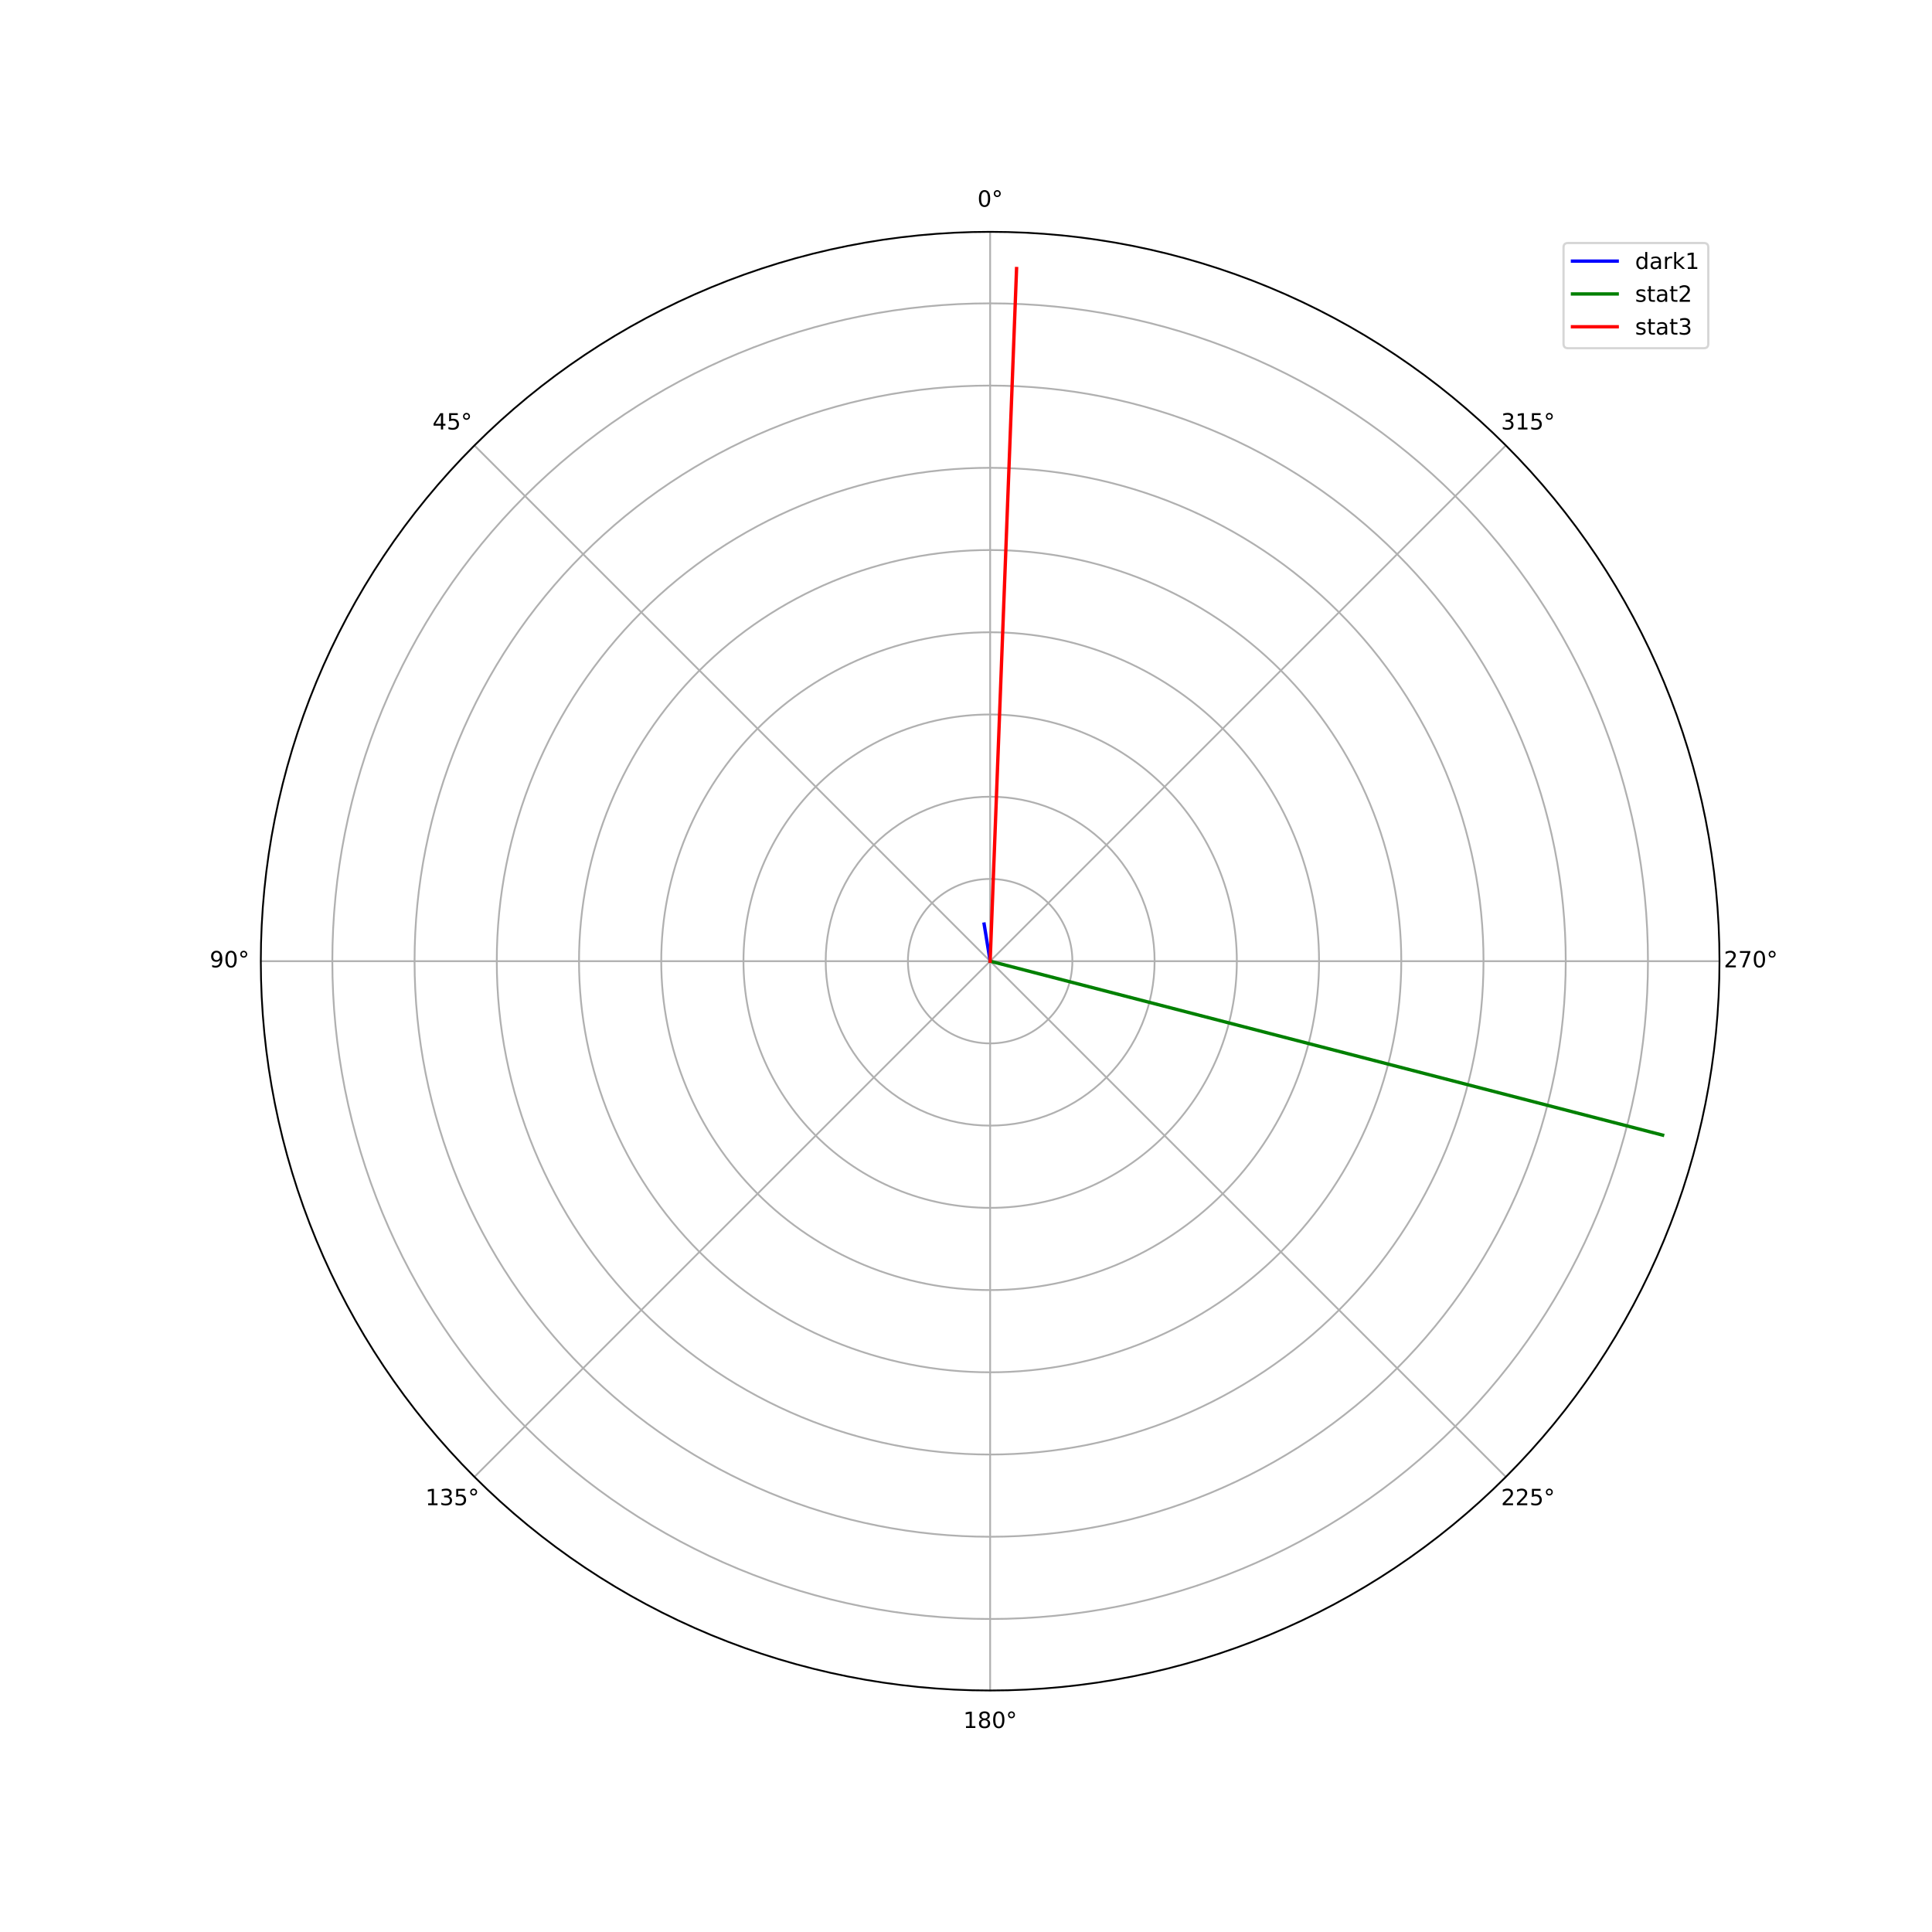
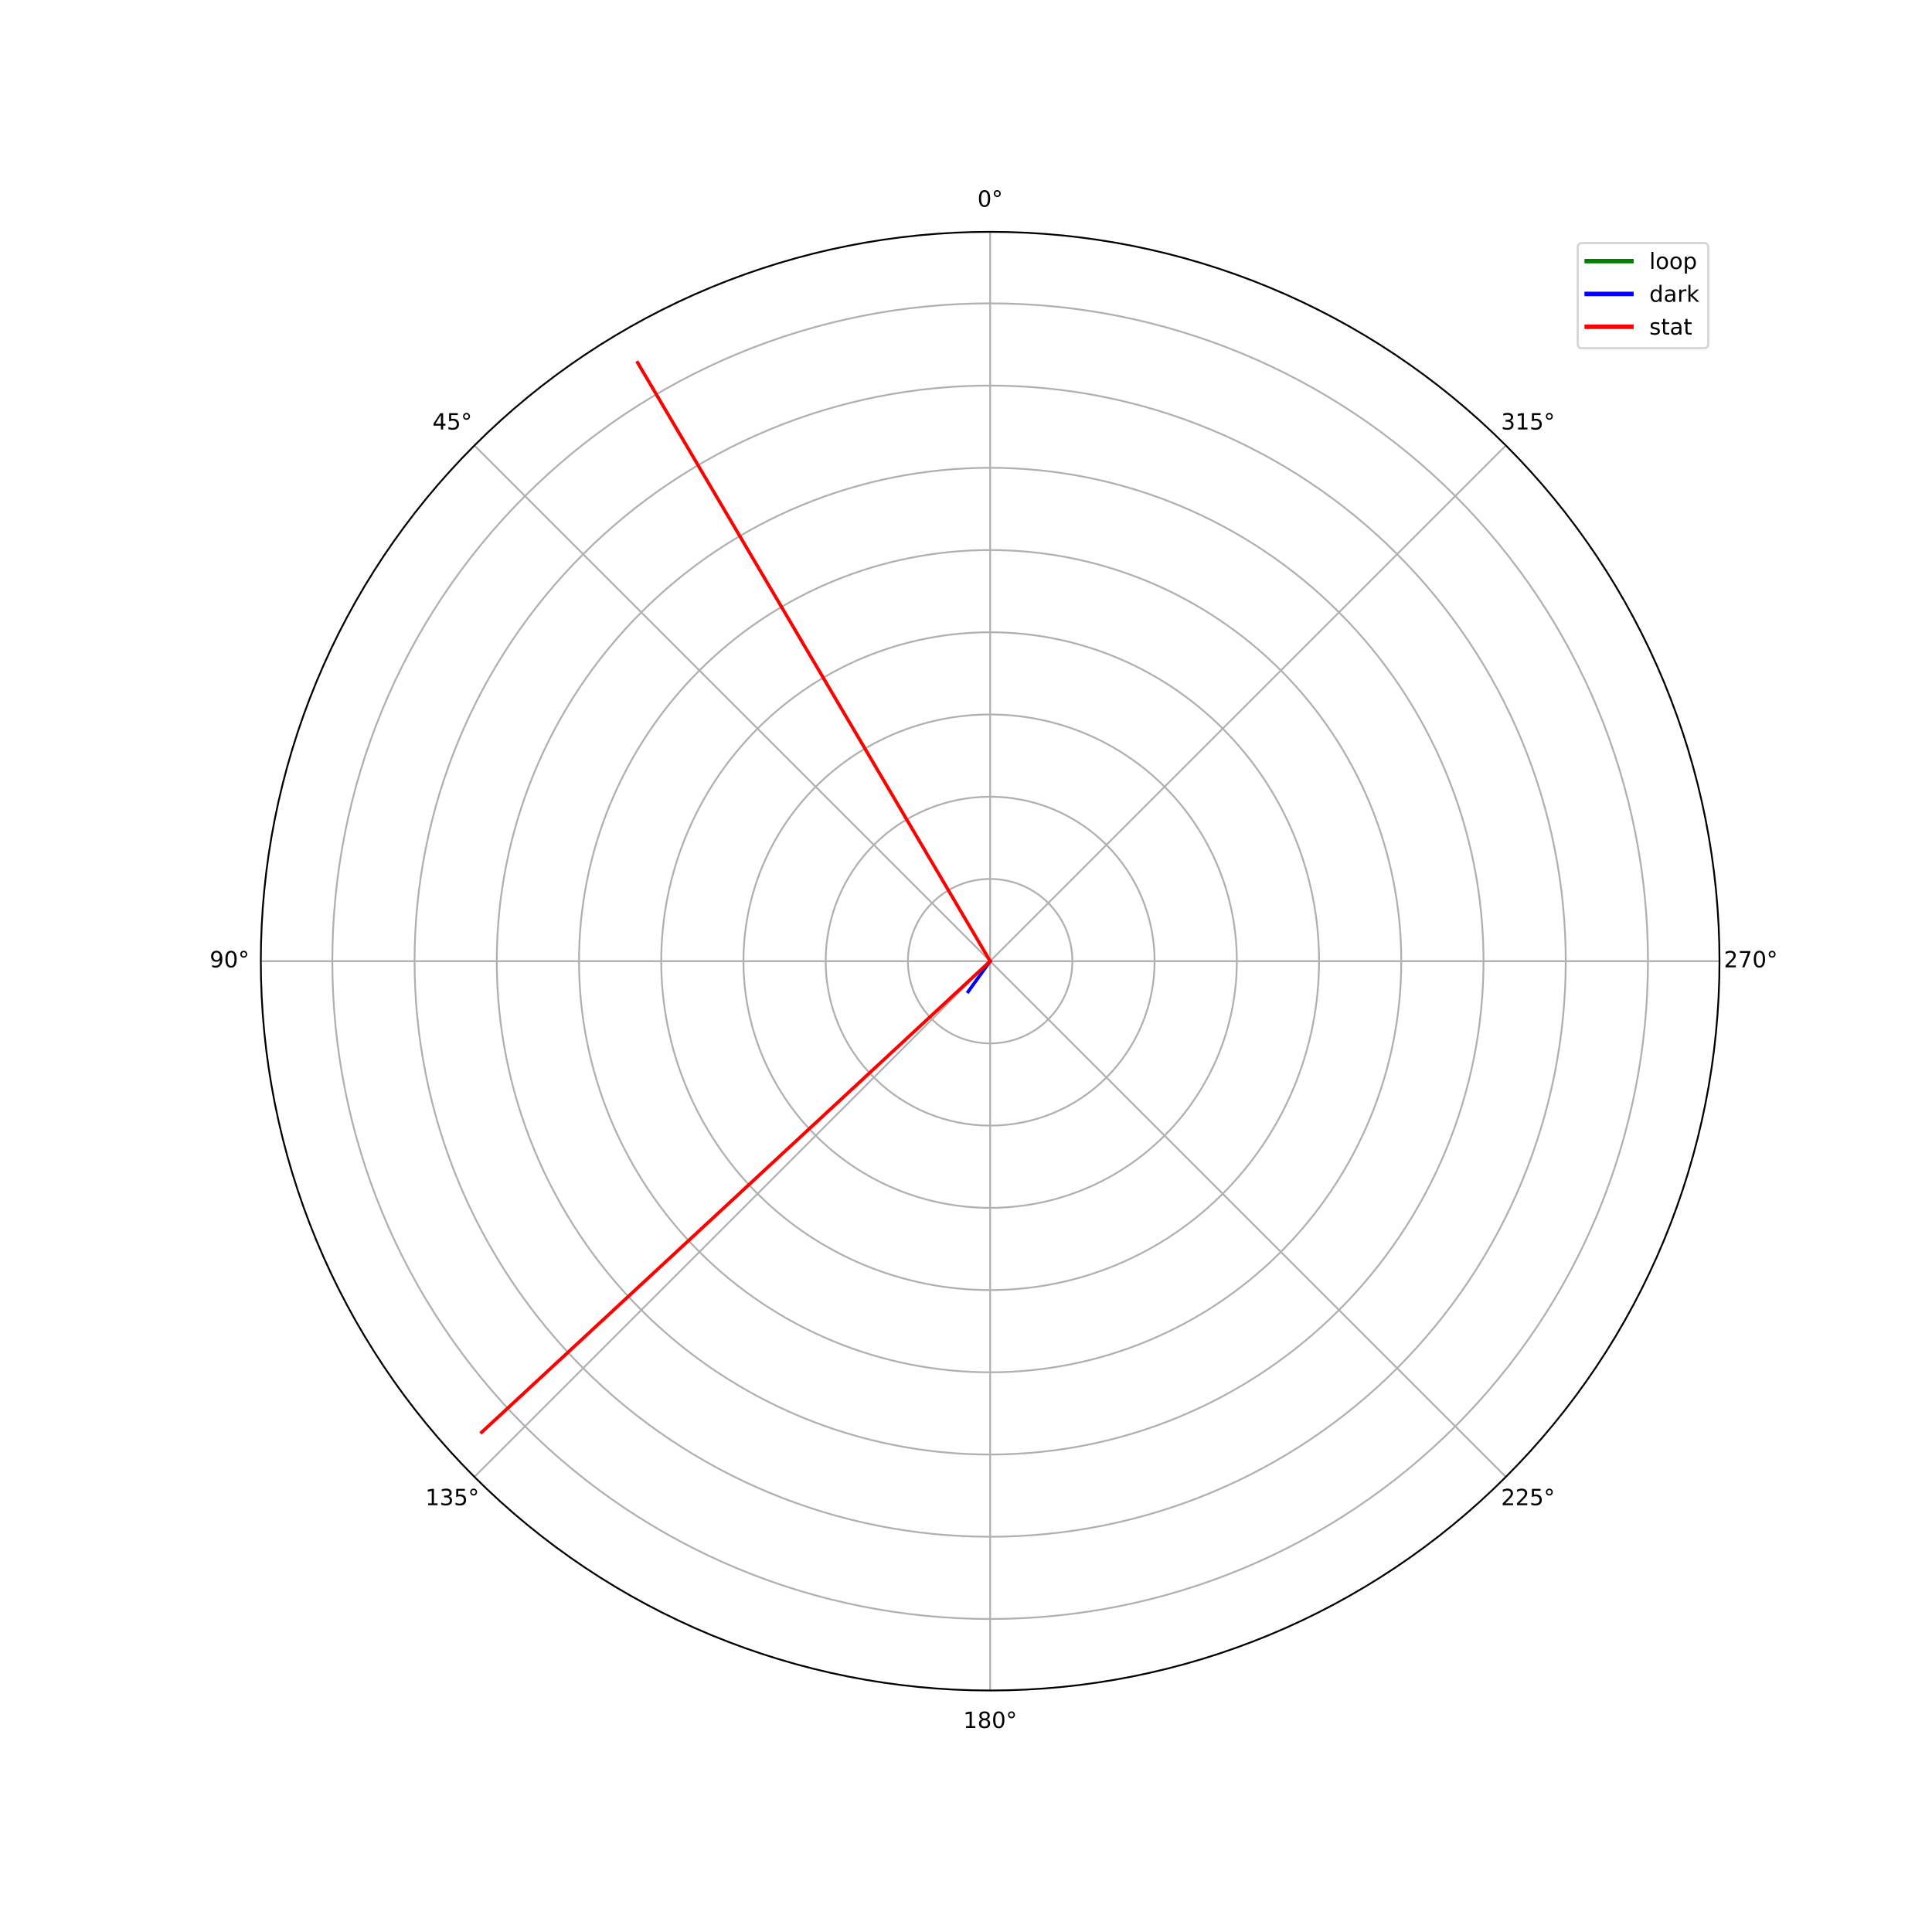
<svg xmlns="http://www.w3.org/2000/svg" xmlns:xlink="http://www.w3.org/1999/xlink" width="864pt" height="864pt" viewBox="0 0 864 864" version="1.1">
  <defs>
    <style type="text/css">*{stroke-linejoin: round; stroke-linecap: butt}</style>
  </defs>
  <g id="figure_1">
    <g id="patch_1">
      <path d="M 0 864  L 864 864  L 864 0  L 0 0  z " style="fill: #ffffff" />
    </g>
    <g id="axes_1">
      <g id="patch_2">
        <path d="M 768.96 429.84  C 768.96 387.009 760.523 344.595 744.133 305.024  C 727.742 265.453 703.716 229.496 673.43 199.21  C 643.144 168.924 607.187 144.898 567.616 128.507  C 528.045 112.117 485.631 103.68 442.8 103.68  C 399.969 103.68 357.555 112.117 317.984 128.507  C 278.413 144.898 242.456 168.924 212.17 199.21  C 181.884 229.496 157.858 265.453 141.467 305.024  C 125.077 344.595 116.64 387.009 116.64 429.84  C 116.64 472.671 125.077 515.085 141.467 554.656  C 157.858 594.227 181.884 630.184 212.17 660.47  C 242.456 690.756 278.413 714.782 317.984 731.173  C 357.555 747.563 399.969 756 442.8 756  C 485.631 756 528.045 747.563 567.616 731.173  C 607.187 714.782 643.144 690.756 673.43 660.47  C 703.716 630.184 727.742 594.227 744.133 554.656  C 760.523 515.085 768.96 472.671 768.96 429.84  M 442.8 429.84  C 442.8 429.84 442.8 429.84 442.8 429.84  C 442.8 429.84 442.8 429.84 442.8 429.84  C 442.8 429.84 442.8 429.84 442.8 429.84  C 442.8 429.84 442.8 429.84 442.8 429.84  C 442.8 429.84 442.8 429.84 442.8 429.84  C 442.8 429.84 442.8 429.84 442.8 429.84  C 442.8 429.84 442.8 429.84 442.8 429.84  C 442.8 429.84 442.8 429.84 442.8 429.84  C 442.8 429.84 442.8 429.84 442.8 429.84  C 442.8 429.84 442.8 429.84 442.8 429.84  C 442.8 429.84 442.8 429.84 442.8 429.84  C 442.8 429.84 442.8 429.84 442.8 429.84  C 442.8 429.84 442.8 429.84 442.8 429.84  C 442.8 429.84 442.8 429.84 442.8 429.84  C 442.8 429.84 442.8 429.84 442.8 429.84  C 442.8 429.84 442.8 429.84 442.8 429.84  M 768.96 429.84  z " style="fill: #ffffff" />
      </g>
      <g id="matplotlib.axis_1">
        <g id="xtick_1">
          <g id="line2d_1">
-             <path d="M 442.8 429.84  L 442.8 103.68  " clip-path="url(#p3b710e3f7f)" style="fill: none; stroke: #b0b0b0; stroke-width: 0.8; stroke-linecap: square" />
+             <path d="M 442.8 429.84  L 442.8 103.68  " clip-path="url(#p572d5d2f04)" style="fill: none; stroke: #b0b0b0; stroke-width: 0.8; stroke-linecap: square" />
          </g>
          <g id="text_1">
            <g transform="translate(437.1187 92.43937)scale(0.1 -0.1)">
              <defs>
                <path id="DejaVuSans-30" d="M 2034 4250  Q 1547 4250 1301 3770  Q 1056 3291 1056 2328  Q 1056 1369 1301 889  Q 1547 409 2034 409  Q 2525 409 2770 889  Q 3016 1369 3016 2328  Q 3016 3291 2770 3770  Q 2525 4250 2034 4250  z M 2034 4750  Q 2819 4750 3233 4129  Q 3647 3509 3647 2328  Q 3647 1150 3233 529  Q 2819 -91 2034 -91  Q 1250 -91 836 529  Q 422 1150 422 2328  Q 422 3509 836 4129  Q 1250 4750 2034 4750  z " transform="scale(0.015625)" />
                <path id="DejaVuSans-b0" d="M 1600 4347  Q 1350 4347 1178 4173  Q 1006 4000 1006 3750  Q 1006 3503 1178 3333  Q 1350 3163 1600 3163  Q 1850 3163 2022 3333  Q 2194 3503 2194 3750  Q 2194 3997 2020 4172  Q 1847 4347 1600 4347  z M 1600 4750  Q 1800 4750 1984 4673  Q 2169 4597 2303 4453  Q 2447 4313 2519 4134  Q 2591 3956 2591 3750  Q 2591 3338 2302 3052  Q 2013 2766 1594 2766  Q 1172 2766 890 3047  Q 609 3328 609 3750  Q 609 4169 896 4459  Q 1184 4750 1600 4750  z " transform="scale(0.015625)" />
              </defs>
              <use xlink:href="#DejaVuSans-30" />
              <use xlink:href="#DejaVuSans-b0" x="63.623" />
            </g>
          </g>
        </g>
        <g id="xtick_2">
          <g id="line2d_2">
-             <path d="M 442.8 429.84  L 212.17 199.21  " clip-path="url(#p3b710e3f7f)" style="fill: none; stroke: #b0b0b0; stroke-width: 0.8; stroke-linecap: square" />
+             <path d="M 442.8 429.84  L 212.17 199.21  " clip-path="url(#p572d5d2f04)" style="fill: none; stroke: #b0b0b0; stroke-width: 0.8; stroke-linecap: square" />
          </g>
          <g id="text_2">
            <g transform="translate(193.4081 192.0699)scale(0.1 -0.1)">
              <defs>
                <path id="DejaVuSans-34" d="M 2419 4116  L 825 1625  L 2419 1625  L 2419 4116  z M 2253 4666  L 3047 4666  L 3047 1625  L 3713 1625  L 3713 1100  L 3047 1100  L 3047 0  L 2419 0  L 2419 1100  L 313 1100  L 313 1709  L 2253 4666  z " transform="scale(0.015625)" />
                <path id="DejaVuSans-35" d="M 691 4666  L 3169 4666  L 3169 4134  L 1269 4134  L 1269 2991  Q 1406 3038 1543 3061  Q 1681 3084 1819 3084  Q 2600 3084 3056 2656  Q 3513 2228 3513 1497  Q 3513 744 3044 326  Q 2575 -91 1722 -91  Q 1428 -91 1123 -41  Q 819 9 494 109  L 494 744  Q 775 591 1075 516  Q 1375 441 1709 441  Q 2250 441 2565 725  Q 2881 1009 2881 1497  Q 2881 1984 2565 2268  Q 2250 2553 1709 2553  Q 1456 2553 1204 2497  Q 953 2441 691 2322  L 691 4666  z " transform="scale(0.015625)" />
              </defs>
              <use xlink:href="#DejaVuSans-34" />
              <use xlink:href="#DejaVuSans-35" x="63.623" />
              <use xlink:href="#DejaVuSans-b0" x="127.246" />
            </g>
          </g>
        </g>
        <g id="xtick_3">
          <g id="line2d_3">
-             <path d="M 442.8 429.84  L 116.64 429.84  " clip-path="url(#p3b710e3f7f)" style="fill: none; stroke: #b0b0b0; stroke-width: 0.8; stroke-linecap: square" />
+             <path d="M 442.8 429.84  L 116.64 429.84  " clip-path="url(#p572d5d2f04)" style="fill: none; stroke: #b0b0b0; stroke-width: 0.8; stroke-linecap: square" />
          </g>
          <g id="text_3">
            <g transform="translate(93.7775 432.5994)scale(0.1 -0.1)">
              <defs>
                <path id="DejaVuSans-39" d="M 703 97  L 703 672  Q 941 559 1184 500  Q 1428 441 1663 441  Q 2288 441 2617 861  Q 2947 1281 2994 2138  Q 2813 1869 2534 1725  Q 2256 1581 1919 1581  Q 1219 1581 811 2004  Q 403 2428 403 3163  Q 403 3881 828 4315  Q 1253 4750 1959 4750  Q 2769 4750 3195 4129  Q 3622 3509 3622 2328  Q 3622 1225 3098 567  Q 2575 -91 1691 -91  Q 1453 -91 1209 -44  Q 966 3 703 97  z M 1959 2075  Q 2384 2075 2632 2365  Q 2881 2656 2881 3163  Q 2881 3666 2632 3958  Q 2384 4250 1959 4250  Q 1534 4250 1286 3958  Q 1038 3666 1038 3163  Q 1038 2656 1286 2365  Q 1534 2075 1959 2075  z " transform="scale(0.015625)" />
              </defs>
              <use xlink:href="#DejaVuSans-39" />
              <use xlink:href="#DejaVuSans-30" x="63.623" />
              <use xlink:href="#DejaVuSans-b0" x="127.246" />
            </g>
          </g>
        </g>
        <g id="xtick_4">
          <g id="line2d_4">
-             <path d="M 442.8 429.84  L 212.17 660.47  " clip-path="url(#p3b710e3f7f)" style="fill: none; stroke: #b0b0b0; stroke-width: 0.8; stroke-linecap: square" />
+             <path d="M 442.8 429.84  L 212.17 660.47  " clip-path="url(#p572d5d2f04)" style="fill: none; stroke: #b0b0b0; stroke-width: 0.8; stroke-linecap: square" />
          </g>
          <g id="text_4">
            <g transform="translate(190.2268 673.1288)scale(0.1 -0.1)">
              <defs>
                <path id="DejaVuSans-31" d="M 794 531  L 1825 531  L 1825 4091  L 703 3866  L 703 4441  L 1819 4666  L 2450 4666  L 2450 531  L 3481 531  L 3481 0  L 794 0  L 794 531  z " transform="scale(0.015625)" />
                <path id="DejaVuSans-33" d="M 2597 2516  Q 3050 2419 3304 2112  Q 3559 1806 3559 1356  Q 3559 666 3084 287  Q 2609 -91 1734 -91  Q 1441 -91 1130 -33  Q 819 25 488 141  L 488 750  Q 750 597 1062 519  Q 1375 441 1716 441  Q 2309 441 2620 675  Q 2931 909 2931 1356  Q 2931 1769 2642 2001  Q 2353 2234 1838 2234  L 1294 2234  L 1294 2753  L 1863 2753  Q 2328 2753 2575 2939  Q 2822 3125 2822 3475  Q 2822 3834 2567 4026  Q 2313 4219 1838 4219  Q 1578 4219 1281 4162  Q 984 4106 628 3988  L 628 4550  Q 988 4650 1302 4700  Q 1616 4750 1894 4750  Q 2613 4750 3031 4423  Q 3450 4097 3450 3541  Q 3450 3153 3228 2886  Q 3006 2619 2597 2516  z " transform="scale(0.015625)" />
              </defs>
              <use xlink:href="#DejaVuSans-31" />
              <use xlink:href="#DejaVuSans-33" x="63.623" />
              <use xlink:href="#DejaVuSans-35" x="127.246" />
              <use xlink:href="#DejaVuSans-b0" x="190.869" />
            </g>
          </g>
        </g>
        <g id="xtick_5">
          <g id="line2d_5">
-             <path d="M 442.8 429.84  L 442.8 756  " clip-path="url(#p3b710e3f7f)" style="fill: none; stroke: #b0b0b0; stroke-width: 0.8; stroke-linecap: square" />
+             <path d="M 442.8 429.84  L 442.8 756  " clip-path="url(#p572d5d2f04)" style="fill: none; stroke: #b0b0b0; stroke-width: 0.8; stroke-linecap: square" />
          </g>
          <g id="text_5">
            <g transform="translate(430.7563 772.7594)scale(0.1 -0.1)">
              <defs>
                <path id="DejaVuSans-38" d="M 2034 2216  Q 1584 2216 1326 1975  Q 1069 1734 1069 1313  Q 1069 891 1326 650  Q 1584 409 2034 409  Q 2484 409 2743 651  Q 3003 894 3003 1313  Q 3003 1734 2745 1975  Q 2488 2216 2034 2216  z M 1403 2484  Q 997 2584 770 2862  Q 544 3141 544 3541  Q 544 4100 942 4425  Q 1341 4750 2034 4750  Q 2731 4750 3128 4425  Q 3525 4100 3525 3541  Q 3525 3141 3298 2862  Q 3072 2584 2669 2484  Q 3125 2378 3379 2068  Q 3634 1759 3634 1313  Q 3634 634 3220 271  Q 2806 -91 2034 -91  Q 1263 -91 848 271  Q 434 634 434 1313  Q 434 1759 690 2068  Q 947 2378 1403 2484  z M 1172 3481  Q 1172 3119 1398 2916  Q 1625 2713 2034 2713  Q 2441 2713 2670 2916  Q 2900 3119 2900 3481  Q 2900 3844 2670 4047  Q 2441 4250 2034 4250  Q 1625 4250 1398 4047  Q 1172 3844 1172 3481  z " transform="scale(0.015625)" />
              </defs>
              <use xlink:href="#DejaVuSans-31" />
              <use xlink:href="#DejaVuSans-38" x="63.623" />
              <use xlink:href="#DejaVuSans-30" x="127.246" />
              <use xlink:href="#DejaVuSans-b0" x="190.869" />
            </g>
          </g>
        </g>
        <g id="xtick_6">
          <g id="line2d_6">
-             <path d="M 442.8 429.84  L 673.43 660.47  " clip-path="url(#p3b710e3f7f)" style="fill: none; stroke: #b0b0b0; stroke-width: 0.8; stroke-linecap: square" />
+             <path d="M 442.8 429.84  L 673.43 660.47  " clip-path="url(#p572d5d2f04)" style="fill: none; stroke: #b0b0b0; stroke-width: 0.8; stroke-linecap: square" />
          </g>
          <g id="text_6">
            <g transform="translate(671.2857 673.1288)scale(0.1 -0.1)">
              <defs>
                <path id="DejaVuSans-32" d="M 1228 531  L 3431 531  L 3431 0  L 469 0  L 469 531  Q 828 903 1448 1529  Q 2069 2156 2228 2338  Q 2531 2678 2651 2914  Q 2772 3150 2772 3378  Q 2772 3750 2511 3984  Q 2250 4219 1831 4219  Q 1534 4219 1204 4116  Q 875 4013 500 3803  L 500 4441  Q 881 4594 1212 4672  Q 1544 4750 1819 4750  Q 2544 4750 2975 4387  Q 3406 4025 3406 3419  Q 3406 3131 3298 2873  Q 3191 2616 2906 2266  Q 2828 2175 2409 1742  Q 1991 1309 1228 531  z " transform="scale(0.015625)" />
              </defs>
              <use xlink:href="#DejaVuSans-32" />
              <use xlink:href="#DejaVuSans-32" x="63.623" />
              <use xlink:href="#DejaVuSans-35" x="127.246" />
              <use xlink:href="#DejaVuSans-b0" x="190.869" />
            </g>
          </g>
        </g>
        <g id="xtick_7">
          <g id="line2d_7">
-             <path d="M 442.8 429.84  L 768.96 429.84  " clip-path="url(#p3b710e3f7f)" style="fill: none; stroke: #b0b0b0; stroke-width: 0.8; stroke-linecap: square" />
+             <path d="M 442.8 429.84  L 768.96 429.84  " clip-path="url(#p572d5d2f04)" style="fill: none; stroke: #b0b0b0; stroke-width: 0.8; stroke-linecap: square" />
          </g>
          <g id="text_7">
            <g transform="translate(770.9162 432.5994)scale(0.1 -0.1)">
              <defs>
                <path id="DejaVuSans-37" d="M 525 4666  L 3525 4666  L 3525 4397  L 1831 0  L 1172 0  L 2766 4134  L 525 4134  L 525 4666  z " transform="scale(0.015625)" />
              </defs>
              <use xlink:href="#DejaVuSans-32" />
              <use xlink:href="#DejaVuSans-37" x="63.623" />
              <use xlink:href="#DejaVuSans-30" x="127.246" />
              <use xlink:href="#DejaVuSans-b0" x="190.869" />
            </g>
          </g>
        </g>
        <g id="xtick_8">
          <g id="line2d_8">
-             <path d="M 442.8 429.84  L 673.43 199.21  " clip-path="url(#p3b710e3f7f)" style="fill: none; stroke: #b0b0b0; stroke-width: 0.8; stroke-linecap: square" />
+             <path d="M 442.8 429.84  L 673.43 199.21  " clip-path="url(#p572d5d2f04)" style="fill: none; stroke: #b0b0b0; stroke-width: 0.8; stroke-linecap: square" />
          </g>
          <g id="text_8">
            <g transform="translate(671.2857 192.0699)scale(0.1 -0.1)">
              <use xlink:href="#DejaVuSans-33" />
              <use xlink:href="#DejaVuSans-31" x="63.623" />
              <use xlink:href="#DejaVuSans-35" x="127.246" />
              <use xlink:href="#DejaVuSans-b0" x="190.869" />
            </g>
          </g>
        </g>
      </g>
      <g id="matplotlib.axis_2">
        <g id="ytick_1">
          <g id="line2d_9">
-             <path d="M 442.8 393.068  C 437.971 393.068 433.189 394.019 428.728 395.867  C 424.267 397.715 420.213 400.424 416.798 403.838  C 413.384 407.253 410.675 411.307 408.827 415.768  C 406.979 420.229 406.028 425.011 406.028 429.84  C 406.028 434.669 406.979 439.451 408.827 443.912  C 410.675 448.373 413.384 452.427 416.798 455.842  C 420.213 459.256 424.267 461.965 428.728 463.813  C 433.189 465.661 437.971 466.612 442.8 466.612  C 447.629 466.612 452.411 465.661 456.872 463.813  C 461.333 461.965 465.387 459.256 468.802 455.842  C 472.216 452.427 474.925 448.373 476.773 443.912  C 478.621 439.451 479.572 434.669 479.572 429.84  C 479.572 425.011 478.621 420.229 476.773 415.768  C 474.925 411.307 472.216 407.253 468.802 403.838  C 465.387 400.424 461.333 397.715 456.872 395.867  C 452.411 394.019 447.629 393.068 442.8 393.068  " clip-path="url(#p3b710e3f7f)" style="fill: none; stroke: #b0b0b0; stroke-width: 0.8; stroke-linecap: square" />
+             <path d="M 442.8 393.068  C 437.971 393.068 433.189 394.019 428.728 395.867  C 424.267 397.715 420.213 400.424 416.798 403.838  C 413.384 407.253 410.675 411.307 408.827 415.768  C 406.979 420.229 406.028 425.011 406.028 429.84  C 406.028 434.669 406.979 439.451 408.827 443.912  C 410.675 448.373 413.384 452.427 416.798 455.842  C 420.213 459.256 424.267 461.965 428.728 463.813  C 433.189 465.661 437.971 466.612 442.8 466.612  C 447.629 466.612 452.411 465.661 456.872 463.813  C 461.333 461.965 465.387 459.256 468.802 455.842  C 472.216 452.427 474.925 448.373 476.773 443.912  C 478.621 439.451 479.572 434.669 479.572 429.84  C 479.572 425.011 478.621 420.229 476.773 415.768  C 474.925 411.307 472.216 407.253 468.802 403.838  C 465.387 400.424 461.333 397.715 456.872 395.867  C 452.411 394.019 447.629 393.068 442.8 393.068  " clip-path="url(#p572d5d2f04)" style="fill: none; stroke: #b0b0b0; stroke-width: 0.8; stroke-linecap: square" />
          </g>
        </g>
        <g id="ytick_2">
          <g id="line2d_10">
-             <path d="M 442.8 356.296  C 433.142 356.296 423.578 358.198 414.656 361.894  C 405.733 365.59 397.625 371.007 390.796 377.836  C 383.967 384.665 378.55 392.773 374.854 401.696  C 371.158 410.618 369.256 420.182 369.256 429.84  C 369.256 439.498 371.158 449.062 374.854 457.984  C 378.55 466.907 383.967 475.015 390.796 481.844  C 397.625 488.673 405.733 494.09 414.656 497.786  C 423.578 501.482 433.142 503.384 442.8 503.384  C 452.458 503.384 462.022 501.482 470.944 497.786  C 479.867 494.09 487.975 488.673 494.804 481.844  C 501.633 475.015 507.05 466.907 510.746 457.984  C 514.442 449.062 516.344 439.498 516.344 429.84  C 516.344 420.182 514.442 410.618 510.746 401.696  C 507.05 392.773 501.633 384.665 494.804 377.836  C 487.975 371.007 479.867 365.59 470.944 361.894  C 462.022 358.198 452.458 356.296 442.8 356.296  " clip-path="url(#p3b710e3f7f)" style="fill: none; stroke: #b0b0b0; stroke-width: 0.8; stroke-linecap: square" />
+             <path d="M 442.8 356.296  C 433.142 356.296 423.578 358.198 414.656 361.894  C 405.733 365.59 397.625 371.007 390.796 377.836  C 383.967 384.665 378.55 392.773 374.854 401.696  C 371.158 410.618 369.256 420.182 369.256 429.84  C 369.256 439.498 371.158 449.062 374.854 457.984  C 378.55 466.907 383.967 475.015 390.796 481.844  C 397.625 488.673 405.733 494.09 414.656 497.786  C 423.578 501.482 433.142 503.384 442.8 503.384  C 452.458 503.384 462.022 501.482 470.944 497.786  C 479.867 494.09 487.975 488.673 494.804 481.844  C 501.633 475.015 507.05 466.907 510.746 457.984  C 514.442 449.062 516.344 439.498 516.344 429.84  C 516.344 420.182 514.442 410.618 510.746 401.696  C 507.05 392.773 501.633 384.665 494.804 377.836  C 487.975 371.007 479.867 365.59 470.944 361.894  C 462.022 358.198 452.458 356.296 442.8 356.296  " clip-path="url(#p572d5d2f04)" style="fill: none; stroke: #b0b0b0; stroke-width: 0.8; stroke-linecap: square" />
          </g>
        </g>
        <g id="ytick_3">
          <g id="line2d_11">
-             <path d="M 442.8 319.524  C 428.313 319.524 413.968 322.377 400.584 327.921  C 387.2 333.465 375.038 341.591 364.795 351.835  C 354.551 362.078 346.425 374.24 340.881 387.624  C 335.337 401.008 332.484 415.353 332.484 429.84  C 332.484 444.327 335.337 458.672 340.881 472.056  C 346.425 485.44 354.551 497.602 364.795 507.845  C 375.038 518.089 387.2 526.215 400.584 531.759  C 413.968 537.303 428.313 540.156 442.8 540.156  C 457.287 540.156 471.632 537.303 485.016 531.759  C 498.4 526.215 510.562 518.089 520.805 507.845  C 531.049 497.602 539.175 485.44 544.719 472.056  C 550.263 458.672 553.116 444.327 553.116 429.84  C 553.116 415.353 550.263 401.008 544.719 387.624  C 539.175 374.24 531.049 362.078 520.805 351.835  C 510.562 341.591 498.4 333.465 485.016 327.921  C 471.632 322.377 457.287 319.524 442.8 319.524  " clip-path="url(#p3b710e3f7f)" style="fill: none; stroke: #b0b0b0; stroke-width: 0.8; stroke-linecap: square" />
+             <path d="M 442.8 319.524  C 428.313 319.524 413.968 322.377 400.584 327.921  C 387.2 333.465 375.038 341.591 364.795 351.835  C 354.551 362.078 346.425 374.24 340.881 387.624  C 335.337 401.008 332.484 415.353 332.484 429.84  C 332.484 444.327 335.337 458.672 340.881 472.056  C 346.425 485.44 354.551 497.602 364.795 507.845  C 375.038 518.089 387.2 526.215 400.584 531.759  C 413.968 537.303 428.313 540.156 442.8 540.156  C 457.287 540.156 471.632 537.303 485.016 531.759  C 498.4 526.215 510.562 518.089 520.805 507.845  C 531.049 497.602 539.175 485.44 544.719 472.056  C 550.263 458.672 553.116 444.327 553.116 429.84  C 553.116 415.353 550.263 401.008 544.719 387.624  C 539.175 374.24 531.049 362.078 520.805 351.835  C 510.562 341.591 498.4 333.465 485.016 327.921  C 471.632 322.377 457.287 319.524 442.8 319.524  " clip-path="url(#p572d5d2f04)" style="fill: none; stroke: #b0b0b0; stroke-width: 0.8; stroke-linecap: square" />
          </g>
        </g>
        <g id="ytick_4">
          <g id="line2d_12">
-             <path d="M 442.8 282.752  C 423.485 282.752 404.357 286.556 386.512 293.948  C 368.667 301.34 352.451 312.175 338.793 325.833  C 325.135 339.491 314.3 355.707 306.908 373.552  C 299.516 391.397 295.712 410.525 295.712 429.84  C 295.712 449.155 299.516 468.283 306.908 486.128  C 314.3 503.973 325.135 520.189 338.793 533.847  C 352.451 547.505 368.667 558.34 386.512 565.732  C 404.357 573.124 423.485 576.928 442.8 576.928  C 462.115 576.928 481.243 573.124 499.088 565.732  C 516.933 558.34 533.149 547.505 546.807 533.847  C 560.465 520.189 571.3 503.973 578.692 486.128  C 586.084 468.283 589.888 449.155 589.888 429.84  C 589.888 410.525 586.084 391.397 578.692 373.552  C 571.3 355.707 560.465 339.491 546.807 325.833  C 533.149 312.175 516.933 301.34 499.088 293.948  C 481.243 286.556 462.115 282.752 442.8 282.752  " clip-path="url(#p3b710e3f7f)" style="fill: none; stroke: #b0b0b0; stroke-width: 0.8; stroke-linecap: square" />
+             <path d="M 442.8 282.752  C 423.485 282.752 404.357 286.556 386.512 293.948  C 368.667 301.34 352.451 312.175 338.793 325.833  C 325.135 339.491 314.3 355.707 306.908 373.552  C 299.516 391.397 295.712 410.525 295.712 429.84  C 295.712 449.155 299.516 468.283 306.908 486.128  C 314.3 503.973 325.135 520.189 338.793 533.847  C 352.451 547.505 368.667 558.34 386.512 565.732  C 404.357 573.124 423.485 576.928 442.8 576.928  C 462.115 576.928 481.243 573.124 499.088 565.732  C 516.933 558.34 533.149 547.505 546.807 533.847  C 560.465 520.189 571.3 503.973 578.692 486.128  C 586.084 468.283 589.888 449.155 589.888 429.84  C 589.888 410.525 586.084 391.397 578.692 373.552  C 571.3 355.707 560.465 339.491 546.807 325.833  C 533.149 312.175 516.933 301.34 499.088 293.948  C 481.243 286.556 462.115 282.752 442.8 282.752  " clip-path="url(#p572d5d2f04)" style="fill: none; stroke: #b0b0b0; stroke-width: 0.8; stroke-linecap: square" />
          </g>
        </g>
        <g id="ytick_5">
          <g id="line2d_13">
-             <path d="M 442.8 245.979  C 418.656 245.979 394.746 250.735 372.44 259.975  C 350.133 269.215 329.864 282.758 312.791 299.831  C 295.718 316.904 282.175 337.173 272.935 359.48  C 263.695 381.786 258.939 405.696 258.939 429.84  C 258.939 453.984 263.695 477.894 272.935 500.2  C 282.175 522.507 295.718 542.776 312.791 559.849  C 329.864 576.922 350.133 590.465 372.44 599.705  C 394.746 608.945 418.656 613.701 442.8 613.701  C 466.944 613.701 490.854 608.945 513.16 599.705  C 535.467 590.465 555.736 576.922 572.809 559.849  C 589.882 542.776 603.425 522.507 612.665 500.2  C 621.905 477.894 626.661 453.984 626.661 429.84  C 626.661 405.696 621.905 381.786 612.665 359.48  C 603.425 337.173 589.882 316.904 572.809 299.831  C 555.736 282.758 535.467 269.215 513.16 259.975  C 490.854 250.735 466.944 245.979 442.8 245.979  " clip-path="url(#p3b710e3f7f)" style="fill: none; stroke: #b0b0b0; stroke-width: 0.8; stroke-linecap: square" />
+             <path d="M 442.8 245.979  C 418.656 245.979 394.746 250.735 372.44 259.975  C 350.133 269.215 329.864 282.758 312.791 299.831  C 295.718 316.904 282.175 337.173 272.935 359.48  C 263.695 381.786 258.939 405.696 258.939 429.84  C 258.939 453.984 263.695 477.894 272.935 500.2  C 282.175 522.507 295.718 542.776 312.791 559.849  C 329.864 576.922 350.133 590.465 372.44 599.705  C 394.746 608.945 418.656 613.701 442.8 613.701  C 466.944 613.701 490.854 608.945 513.16 599.705  C 535.467 590.465 555.736 576.922 572.809 559.849  C 589.882 542.776 603.425 522.507 612.665 500.2  C 621.905 477.894 626.661 453.984 626.661 429.84  C 626.661 405.696 621.905 381.786 612.665 359.48  C 603.425 337.173 589.882 316.904 572.809 299.831  C 555.736 282.758 535.467 269.215 513.16 259.975  C 490.854 250.735 466.944 245.979 442.8 245.979  " clip-path="url(#p572d5d2f04)" style="fill: none; stroke: #b0b0b0; stroke-width: 0.8; stroke-linecap: square" />
          </g>
        </g>
        <g id="ytick_6">
          <g id="line2d_14">
-             <path d="M 442.8 209.207  C 413.827 209.207 385.135 214.914 358.368 226.002  C 331.6 237.09 307.276 253.342 286.789 273.829  C 266.302 294.316 250.05 318.64 238.962 345.408  C 227.874 372.175 222.167 400.867 222.167 429.84  C 222.167 458.813 227.874 487.505 238.962 514.272  C 250.05 541.04 266.302 565.364 286.789 585.851  C 307.276 606.338 331.6 622.59 358.368 633.678  C 385.135 644.766 413.827 650.473 442.8 650.473  C 471.773 650.473 500.465 644.766 527.232 633.678  C 554 622.59 578.324 606.338 598.811 585.851  C 619.298 565.364 635.55 541.04 646.638 514.272  C 657.726 487.505 663.433 458.813 663.433 429.84  C 663.433 400.867 657.726 372.175 646.638 345.408  C 635.55 318.64 619.298 294.316 598.811 273.829  C 578.324 253.342 554 237.09 527.232 226.002  C 500.465 214.914 471.773 209.207 442.8 209.207  " clip-path="url(#p3b710e3f7f)" style="fill: none; stroke: #b0b0b0; stroke-width: 0.8; stroke-linecap: square" />
+             <path d="M 442.8 209.207  C 413.827 209.207 385.135 214.914 358.368 226.002  C 331.6 237.09 307.276 253.342 286.789 273.829  C 266.302 294.316 250.05 318.64 238.962 345.408  C 227.874 372.175 222.167 400.867 222.167 429.84  C 222.167 458.813 227.874 487.505 238.962 514.272  C 250.05 541.04 266.302 565.364 286.789 585.851  C 307.276 606.338 331.6 622.59 358.368 633.678  C 385.135 644.766 413.827 650.473 442.8 650.473  C 471.773 650.473 500.465 644.766 527.232 633.678  C 554 622.59 578.324 606.338 598.811 585.851  C 619.298 565.364 635.55 541.04 646.638 514.272  C 657.726 487.505 663.433 458.813 663.433 429.84  C 663.433 400.867 657.726 372.175 646.638 345.408  C 635.55 318.64 619.298 294.316 598.811 273.829  C 578.324 253.342 554 237.09 527.232 226.002  C 500.465 214.914 471.773 209.207 442.8 209.207  " clip-path="url(#p572d5d2f04)" style="fill: none; stroke: #b0b0b0; stroke-width: 0.8; stroke-linecap: square" />
          </g>
        </g>
        <g id="ytick_7">
          <g id="line2d_15">
-             <path d="M 442.8 172.435  C 408.998 172.435 375.525 179.094 344.295 192.029  C 313.066 204.965 284.689 223.926 260.787 247.827  C 236.886 271.729 217.925 300.106 204.989 331.335  C 192.054 362.565 185.395 396.038 185.395 429.84  C 185.395 463.642 192.054 497.115 204.989 528.345  C 217.925 559.574 236.886 587.951 260.787 611.853  C 284.689 635.754 313.066 654.715 344.295 667.651  C 375.525 680.586 408.998 687.245 442.8 687.245  C 476.602 687.245 510.075 680.586 541.305 667.651  C 572.534 654.715 600.911 635.754 624.813 611.853  C 648.714 587.951 667.675 559.574 680.611 528.345  C 693.546 497.115 700.205 463.642 700.205 429.84  C 700.205 396.038 693.546 362.565 680.611 331.335  C 667.675 300.106 648.714 271.729 624.813 247.827  C 600.911 223.926 572.534 204.965 541.305 192.029  C 510.075 179.094 476.602 172.435 442.8 172.435  " clip-path="url(#p3b710e3f7f)" style="fill: none; stroke: #b0b0b0; stroke-width: 0.8; stroke-linecap: square" />
+             <path d="M 442.8 172.435  C 408.998 172.435 375.525 179.094 344.295 192.029  C 313.066 204.965 284.689 223.926 260.787 247.827  C 236.886 271.729 217.925 300.106 204.989 331.335  C 192.054 362.565 185.395 396.038 185.395 429.84  C 185.395 463.642 192.054 497.115 204.989 528.345  C 217.925 559.574 236.886 587.951 260.787 611.853  C 284.689 635.754 313.066 654.715 344.295 667.651  C 375.525 680.586 408.998 687.245 442.8 687.245  C 476.602 687.245 510.075 680.586 541.305 667.651  C 572.534 654.715 600.911 635.754 624.813 611.853  C 648.714 587.951 667.675 559.574 680.611 528.345  C 693.546 497.115 700.205 463.642 700.205 429.84  C 700.205 396.038 693.546 362.565 680.611 331.335  C 667.675 300.106 648.714 271.729 624.813 247.827  C 600.911 223.926 572.534 204.965 541.305 192.029  C 510.075 179.094 476.602 172.435 442.8 172.435  " clip-path="url(#p572d5d2f04)" style="fill: none; stroke: #b0b0b0; stroke-width: 0.8; stroke-linecap: square" />
          </g>
        </g>
        <g id="ytick_8">
          <g id="line2d_16">
-             <path d="M 442.8 135.663  C 404.169 135.663 365.914 143.273 330.223 158.056  C 294.533 172.839 262.102 194.509 234.786 221.826  C 207.469 249.142 185.799 281.573 171.016 317.263  C 156.233 352.954 148.623 391.209 148.623 429.84  C 148.623 468.471 156.233 506.726 171.016 542.417  C 185.799 578.107 207.469 610.538 234.786 637.854  C 262.102 665.171 294.533 686.841 330.223 701.624  C 365.914 716.407 404.169 724.017 442.8 724.017  C 481.431 724.017 519.686 716.407 555.377 701.624  C 591.067 686.841 623.498 665.171 650.814 637.854  C 678.131 610.538 699.801 578.107 714.584 542.417  C 729.367 506.726 736.977 468.471 736.977 429.84  C 736.977 391.209 729.367 352.954 714.584 317.263  C 699.801 281.573 678.131 249.142 650.814 221.826  C 623.498 194.509 591.067 172.839 555.377 158.056  C 519.686 143.273 481.431 135.663 442.8 135.663  " clip-path="url(#p3b710e3f7f)" style="fill: none; stroke: #b0b0b0; stroke-width: 0.8; stroke-linecap: square" />
+             <path d="M 442.8 135.663  C 404.169 135.663 365.914 143.273 330.223 158.056  C 294.533 172.839 262.102 194.509 234.786 221.826  C 207.469 249.142 185.799 281.573 171.016 317.263  C 156.233 352.954 148.623 391.209 148.623 429.84  C 148.623 468.471 156.233 506.726 171.016 542.417  C 185.799 578.107 207.469 610.538 234.786 637.854  C 262.102 665.171 294.533 686.841 330.223 701.624  C 365.914 716.407 404.169 724.017 442.8 724.017  C 481.431 724.017 519.686 716.407 555.377 701.624  C 591.067 686.841 623.498 665.171 650.814 637.854  C 678.131 610.538 699.801 578.107 714.584 542.417  C 729.367 506.726 736.977 468.471 736.977 429.84  C 736.977 391.209 729.367 352.954 714.584 317.263  C 699.801 281.573 678.131 249.142 650.814 221.826  C 623.498 194.509 591.067 172.839 555.377 158.056  C 519.686 143.273 481.431 135.663 442.8 135.663  " clip-path="url(#p572d5d2f04)" style="fill: none; stroke: #b0b0b0; stroke-width: 0.8; stroke-linecap: square" />
          </g>
        </g>
      </g>
      <g id="line2d_17">
-         <path d="M 442.8 429.84  L 440.109 413.256  " clip-path="url(#p3b710e3f7f)" style="fill: none; stroke: #0000ff; stroke-width: 1.5; stroke-linecap: square" />
+         <path d="M 442.8 429.84  L 432.977 443.47  " clip-path="url(#p572d5d2f04)" style="fill: none; stroke: #0000ff; stroke-width: 1.5; stroke-linecap: square" />
      </g>
      <g id="line2d_18">
-         <path d="M 442.8 429.84  L 743.53 507.631  " clip-path="url(#p3b710e3f7f)" style="fill: none; stroke: #008000; stroke-width: 1.5; stroke-linecap: square" />
+         <path d="M 442.8 429.84  L 285.158 162.185  " clip-path="url(#p572d5d2f04)" style="fill: none; stroke: #ff0000; stroke-width: 1.5; stroke-linecap: square" />
      </g>
      <g id="line2d_19">
-         <path d="M 442.8 429.84  L 454.615 120.106  " clip-path="url(#p3b710e3f7f)" style="fill: none; stroke: #ff0000; stroke-width: 1.5; stroke-linecap: square" />
+         <path d="M 442.8 429.84  L 215.43 640.5  " clip-path="url(#p572d5d2f04)" style="fill: none; stroke: #ff0000; stroke-width: 1.5; stroke-linecap: square" />
      </g>
      <g id="patch_3">
        <path d="M 442.8 103.68  C 399.969 103.68 357.555 112.117 317.984 128.507  C 278.413 144.898 242.456 168.924 212.17 199.21  C 181.884 229.496 157.858 265.453 141.467 305.024  C 125.077 344.595 116.64 387.009 116.64 429.84  C 116.64 472.671 125.077 515.085 141.467 554.656  C 157.858 594.227 181.884 630.184 212.17 660.47  C 242.456 690.756 278.413 714.782 317.984 731.173  C 357.555 747.563 399.969 756 442.8 756  C 485.631 756 528.045 747.563 567.616 731.173  C 607.187 714.782 643.144 690.756 673.43 660.47  C 703.716 630.184 727.742 594.227 744.133 554.656  C 760.523 515.085 768.96 472.671 768.96 429.84  C 768.96 387.009 760.523 344.595 744.133 305.024  C 727.742 265.453 703.716 229.496 673.43 199.21  C 643.144 168.924 607.187 144.898 567.616 128.507  C 528.045 112.117 485.631 103.68 442.8 103.68  " style="fill: none; stroke: #000000; stroke-width: 0.8; stroke-linejoin: miter; stroke-linecap: square" />
      </g>
      <g id="legend_1">
        <g id="patch_4">
-           <path d="M 701.219 155.714  L 761.96 155.714  Q 763.96 155.714 763.96 153.714  L 763.96 110.68  Q 763.96 108.68 761.96 108.68  L 701.219 108.68  Q 699.219 108.68 699.219 110.68  L 699.219 153.714  Q 699.219 155.714 701.219 155.714  z " style="fill: #ffffff; opacity: 0.8; stroke: #cccccc; stroke-linejoin: miter" />
+           <path d="M 707.582 155.714  L 761.96 155.714  Q 763.96 155.714 763.96 153.714  L 763.96 110.68  Q 763.96 108.68 761.96 108.68  L 707.582 108.68  Q 705.582 108.68 705.582 110.68  L 705.582 153.714  Q 705.582 155.714 707.582 155.714  z " style="fill: #ffffff; opacity: 0.8; stroke: #cccccc; stroke-linejoin: miter" />
        </g>
        <g id="line2d_20">
-           <path d="M 703.219 116.778  L 713.219 116.778  L 723.219 116.778  " style="fill: none; stroke: #0000ff; stroke-width: 1.5; stroke-linecap: square" />
+           <path d="M 709.582 116.778  L 719.582 116.778  L 729.582 116.778  " style="fill: none; stroke: #008000; stroke-width: 2; stroke-linecap: square" />
        </g>
        <g id="text_9">
-           <g transform="translate(731.2194 120.2784)scale(0.1 -0.1)">
+           <g transform="translate(737.5819 120.2784)scale(0.1 -0.1)">
+             <defs>
+               <path id="DejaVuSans-6c" d="M 603 4863  L 1178 4863  L 1178 0  L 603 0  L 603 4863  z " transform="scale(0.015625)" />
+               <path id="DejaVuSans-6f" d="M 1959 3097  Q 1497 3097 1228 2736  Q 959 2375 959 1747  Q 959 1119 1226 758  Q 1494 397 1959 397  Q 2419 397 2687 759  Q 2956 1122 2956 1747  Q 2956 2369 2687 2733  Q 2419 3097 1959 3097  z M 1959 3584  Q 2709 3584 3137 3096  Q 3566 2609 3566 1747  Q 3566 888 3137 398  Q 2709 -91 1959 -91  Q 1206 -91 779 398  Q 353 888 353 1747  Q 353 2609 779 3096  Q 1206 3584 1959 3584  z " transform="scale(0.015625)" />
+               <path id="DejaVuSans-70" d="M 1159 525  L 1159 -1331  L 581 -1331  L 581 3500  L 1159 3500  L 1159 2969  Q 1341 3281 1617 3432  Q 1894 3584 2278 3584  Q 2916 3584 3314 3078  Q 3713 2572 3713 1747  Q 3713 922 3314 415  Q 2916 -91 2278 -91  Q 1894 -91 1617 61  Q 1341 213 1159 525  z M 3116 1747  Q 3116 2381 2855 2742  Q 2594 3103 2138 3103  Q 1681 3103 1420 2742  Q 1159 2381 1159 1747  Q 1159 1113 1420 752  Q 1681 391 2138 391  Q 2594 391 2855 752  Q 3116 1113 3116 1747  z " transform="scale(0.015625)" />
+             </defs>
+             <use xlink:href="#DejaVuSans-6c" />
+             <use xlink:href="#DejaVuSans-6f" x="27.783" />
+             <use xlink:href="#DejaVuSans-6f" x="88.965" />
+             <use xlink:href="#DejaVuSans-70" x="150.146" />
+           </g>
+         </g>
+         <g id="line2d_21">
+           <path d="M 709.582 131.457  L 719.582 131.457  L 729.582 131.457  " style="fill: none; stroke: #0000ff; stroke-width: 2; stroke-linecap: square" />
+         </g>
+         <g id="text_10">
+           <g transform="translate(737.5819 134.9566)scale(0.1 -0.1)">
            <defs>
              <path id="DejaVuSans-64" d="M 2906 2969  L 2906 4863  L 3481 4863  L 3481 0  L 2906 0  L 2906 525  Q 2725 213 2448 61  Q 2172 -91 1784 -91  Q 1150 -91 751 415  Q 353 922 353 1747  Q 353 2572 751 3078  Q 1150 3584 1784 3584  Q 2172 3584 2448 3432  Q 2725 3281 2906 2969  z M 947 1747  Q 947 1113 1208 752  Q 1469 391 1925 391  Q 2381 391 2643 752  Q 2906 1113 2906 1747  Q 2906 2381 2643 2742  Q 2381 3103 1925 3103  Q 1469 3103 1208 2742  Q 947 2381 947 1747  z " transform="scale(0.015625)" />
              <path id="DejaVuSans-61" d="M 2194 1759  Q 1497 1759 1228 1600  Q 959 1441 959 1056  Q 959 750 1161 570  Q 1363 391 1709 391  Q 2188 391 2477 730  Q 2766 1069 2766 1631  L 2766 1759  L 2194 1759  z M 3341 1997  L 3341 0  L 2766 0  L 2766 531  Q 2569 213 2275 61  Q 1981 -91 1556 -91  Q 1019 -91 701 211  Q 384 513 384 1019  Q 384 1609 779 1909  Q 1175 2209 1959 2209  L 2766 2209  L 2766 2266  Q 2766 2663 2505 2880  Q 2244 3097 1772 3097  Q 1472 3097 1187 3025  Q 903 2953 641 2809  L 641 3341  Q 956 3463 1253 3523  Q 1550 3584 1831 3584  Q 2591 3584 2966 3190  Q 3341 2797 3341 1997  z " transform="scale(0.015625)" />
              <path id="DejaVuSans-72" d="M 2631 2963  Q 2534 3019 2420 3045  Q 2306 3072 2169 3072  Q 1681 3072 1420 2755  Q 1159 2438 1159 1844  L 1159 0  L 581 0  L 581 3500  L 1159 3500  L 1159 2956  Q 1341 3275 1631 3429  Q 1922 3584 2338 3584  Q 2397 3584 2469 3576  Q 2541 3569 2628 3553  L 2631 2963  z " transform="scale(0.015625)" />
              <path id="DejaVuSans-6b" d="M 581 4863  L 1159 4863  L 1159 1991  L 2875 3500  L 3609 3500  L 1753 1863  L 3688 0  L 2938 0  L 1159 1709  L 1159 0  L 581 0  L 581 4863  z " transform="scale(0.015625)" />
            </defs>
            <use xlink:href="#DejaVuSans-64" />
            <use xlink:href="#DejaVuSans-61" x="63.477" />
            <use xlink:href="#DejaVuSans-72" x="124.756" />
            <use xlink:href="#DejaVuSans-6b" x="165.869" />
-             <use xlink:href="#DejaVuSans-31" x="223.779" />
-           </g>
-         </g>
-         <g id="line2d_21">
-           <path d="M 703.219 131.457  L 713.219 131.457  L 723.219 131.457  " style="fill: none; stroke: #008000; stroke-width: 1.5; stroke-linecap: square" />
-         </g>
-         <g id="text_10">
-           <g transform="translate(731.2194 134.9566)scale(0.1 -0.1)">
+           </g>
+         </g>
+         <g id="line2d_22">
+           <path d="M 709.582 146.135  L 719.582 146.135  L 729.582 146.135  " style="fill: none; stroke: #ff0000; stroke-width: 2; stroke-linecap: square" />
+         </g>
+         <g id="text_11">
+           <g transform="translate(737.5819 149.6347)scale(0.1 -0.1)">
            <defs>
              <path id="DejaVuSans-73" d="M 2834 3397  L 2834 2853  Q 2591 2978 2328 3040  Q 2066 3103 1784 3103  Q 1356 3103 1142 2972  Q 928 2841 928 2578  Q 928 2378 1081 2264  Q 1234 2150 1697 2047  L 1894 2003  Q 2506 1872 2764 1633  Q 3022 1394 3022 966  Q 3022 478 2636 193  Q 2250 -91 1575 -91  Q 1294 -91 989 -36  Q 684 19 347 128  L 347 722  Q 666 556 975 473  Q 1284 391 1588 391  Q 1994 391 2212 530  Q 2431 669 2431 922  Q 2431 1156 2273 1281  Q 2116 1406 1581 1522  L 1381 1569  Q 847 1681 609 1914  Q 372 2147 372 2553  Q 372 3047 722 3315  Q 1072 3584 1716 3584  Q 2034 3584 2315 3537  Q 2597 3491 2834 3397  z " transform="scale(0.015625)" />
              <path id="DejaVuSans-74" d="M 1172 4494  L 1172 3500  L 2356 3500  L 2356 3053  L 1172 3053  L 1172 1153  Q 1172 725 1289 603  Q 1406 481 1766 481  L 2356 481  L 2356 0  L 1766 0  Q 1100 0 847 248  Q 594 497 594 1153  L 594 3053  L 172 3053  L 172 3500  L 594 3500  L 594 4494  L 1172 4494  z " transform="scale(0.015625)" />
            </defs>
            <use xlink:href="#DejaVuSans-73" />
            <use xlink:href="#DejaVuSans-74" x="52.1" />
            <use xlink:href="#DejaVuSans-61" x="91.309" />
            <use xlink:href="#DejaVuSans-74" x="152.588" />
-             <use xlink:href="#DejaVuSans-32" x="191.797" />
-           </g>
-         </g>
-         <g id="line2d_22">
-           <path d="M 703.219 146.135  L 713.219 146.135  L 723.219 146.135  " style="fill: none; stroke: #ff0000; stroke-width: 1.5; stroke-linecap: square" />
-         </g>
-         <g id="text_11">
-           <g transform="translate(731.2194 149.6347)scale(0.1 -0.1)">
-             <use xlink:href="#DejaVuSans-73" />
-             <use xlink:href="#DejaVuSans-74" x="52.1" />
-             <use xlink:href="#DejaVuSans-61" x="91.309" />
-             <use xlink:href="#DejaVuSans-74" x="152.588" />
-             <use xlink:href="#DejaVuSans-33" x="191.797" />
          </g>
        </g>
      </g>
    </g>
  </g>
  <defs>
-     <clipPath id="p3b710e3f7f">
+     <clipPath id="p572d5d2f04">
      <path d="M 768.96 429.84  C 768.96 387.009 760.523 344.595 744.133 305.024  C 727.742 265.453 703.716 229.496 673.43 199.21  C 643.144 168.924 607.187 144.898 567.616 128.507  C 528.045 112.117 485.631 103.68 442.8 103.68  C 399.969 103.68 357.555 112.117 317.984 128.507  C 278.413 144.898 242.456 168.924 212.17 199.21  C 181.884 229.496 157.858 265.453 141.467 305.024  C 125.077 344.595 116.64 387.009 116.64 429.84  C 116.64 472.671 125.077 515.085 141.467 554.656  C 157.858 594.227 181.884 630.184 212.17 660.47  C 242.456 690.756 278.413 714.782 317.984 731.173  C 357.555 747.563 399.969 756 442.8 756  C 485.631 756 528.045 747.563 567.616 731.173  C 607.187 714.782 643.144 690.756 673.43 660.47  C 703.716 630.184 727.742 594.227 744.133 554.656  C 760.523 515.085 768.96 472.671 768.96 429.84  M 442.8 429.84  C 442.8 429.84 442.8 429.84 442.8 429.84  C 442.8 429.84 442.8 429.84 442.8 429.84  C 442.8 429.84 442.8 429.84 442.8 429.84  C 442.8 429.84 442.8 429.84 442.8 429.84  C 442.8 429.84 442.8 429.84 442.8 429.84  C 442.8 429.84 442.8 429.84 442.8 429.84  C 442.8 429.84 442.8 429.84 442.8 429.84  C 442.8 429.84 442.8 429.84 442.8 429.84  C 442.8 429.84 442.8 429.84 442.8 429.84  C 442.8 429.84 442.8 429.84 442.8 429.84  C 442.8 429.84 442.8 429.84 442.8 429.84  C 442.8 429.84 442.8 429.84 442.8 429.84  C 442.8 429.84 442.8 429.84 442.8 429.84  C 442.8 429.84 442.8 429.84 442.8 429.84  C 442.8 429.84 442.8 429.84 442.8 429.84  C 442.8 429.84 442.8 429.84 442.8 429.84  M 768.96 429.84  z " />
    </clipPath>
  </defs>
</svg>
